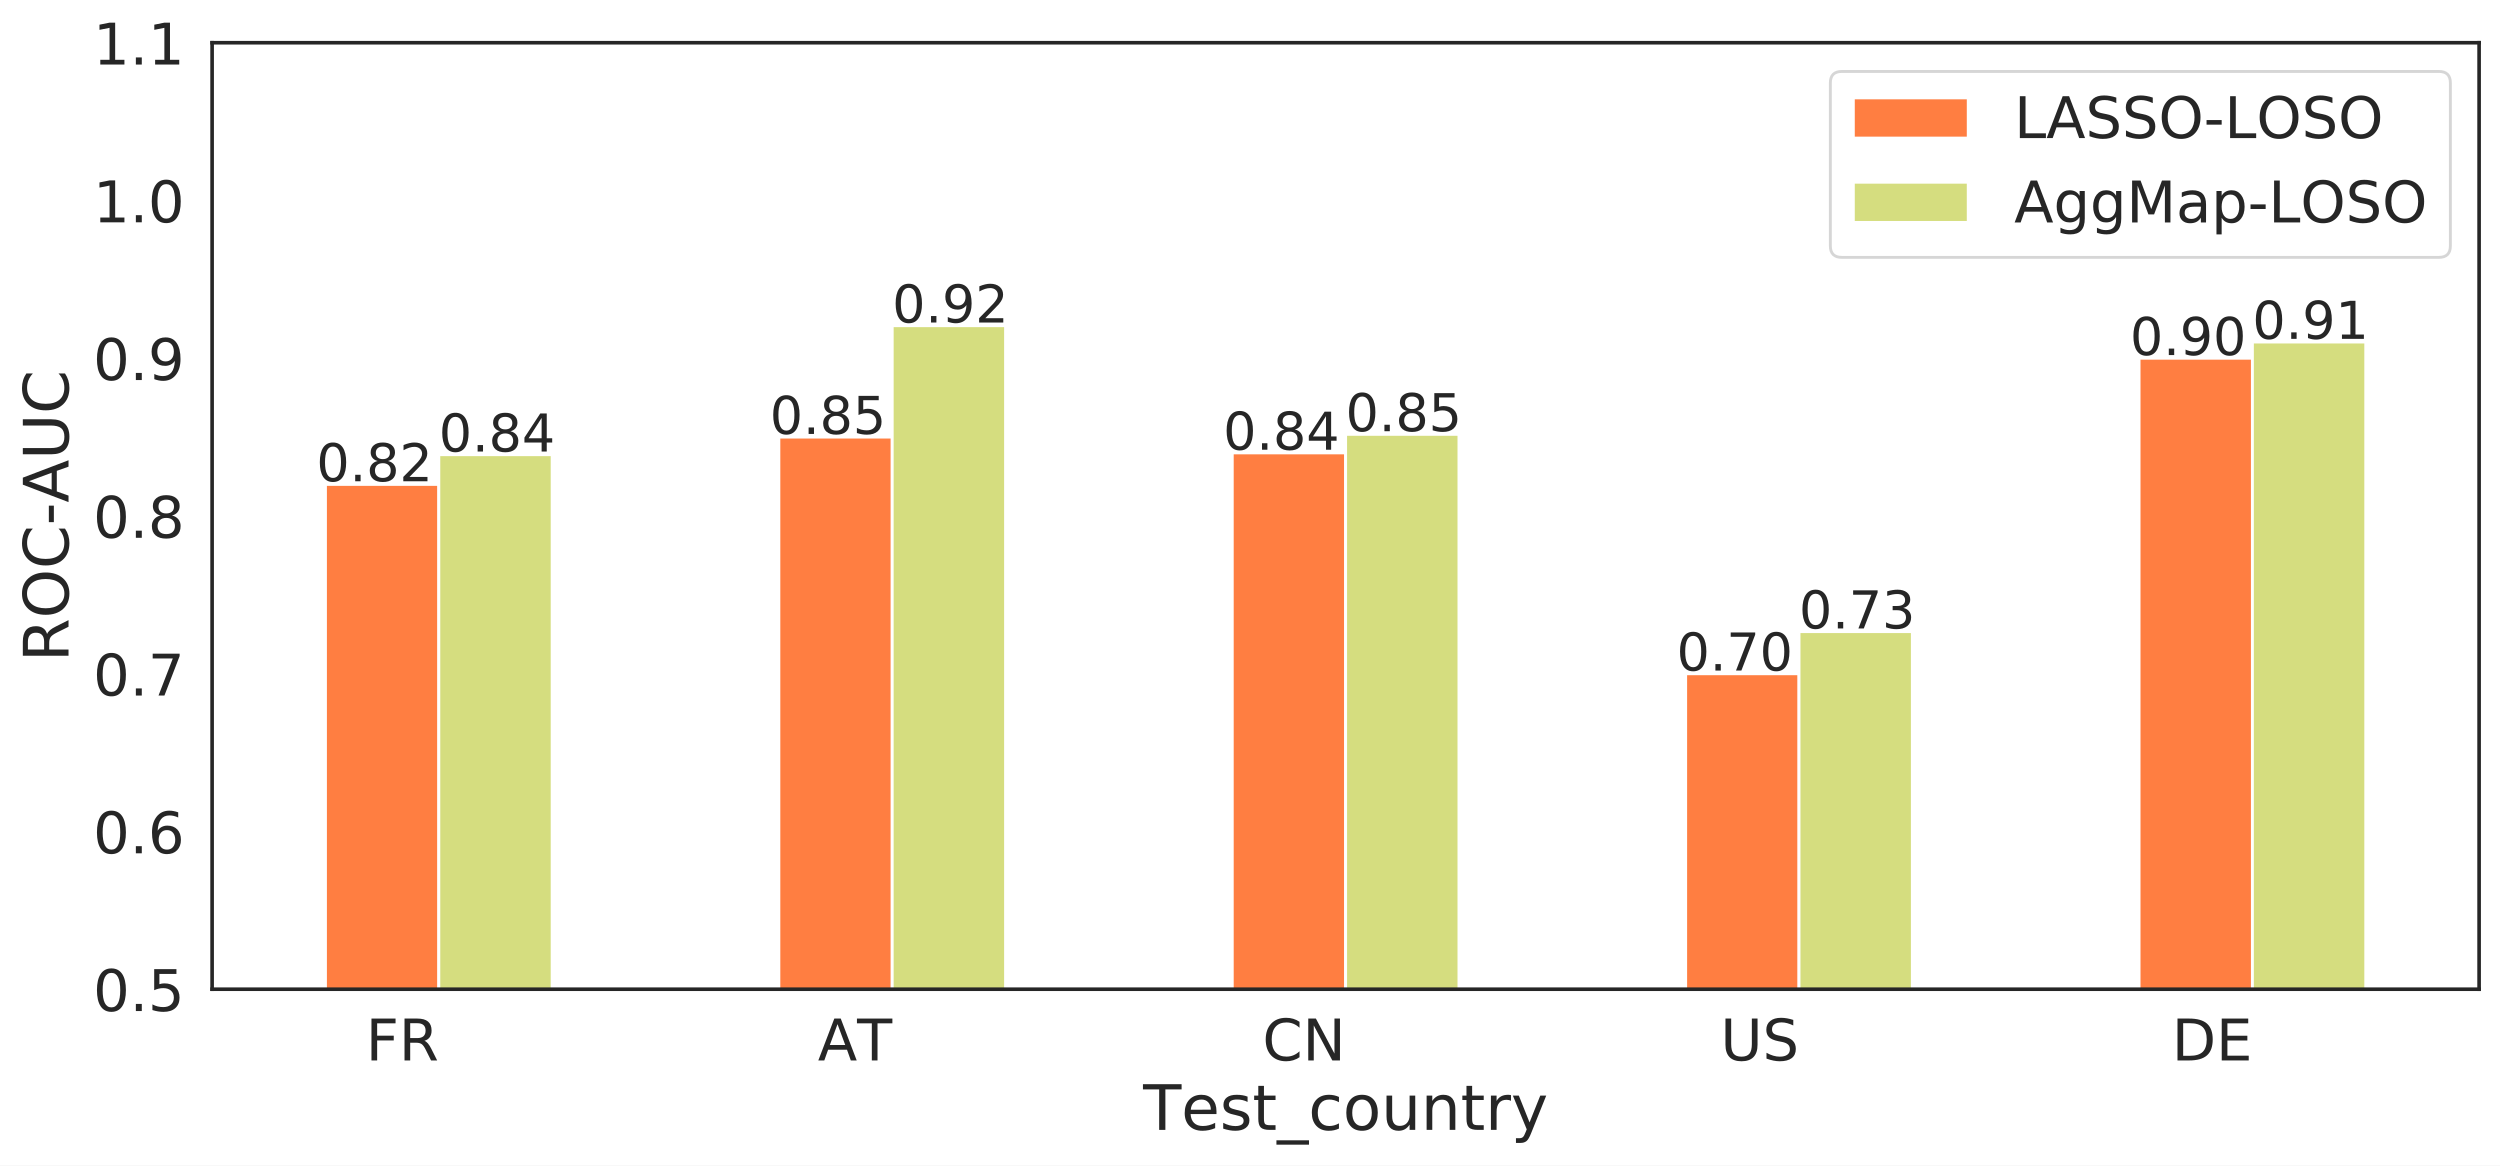
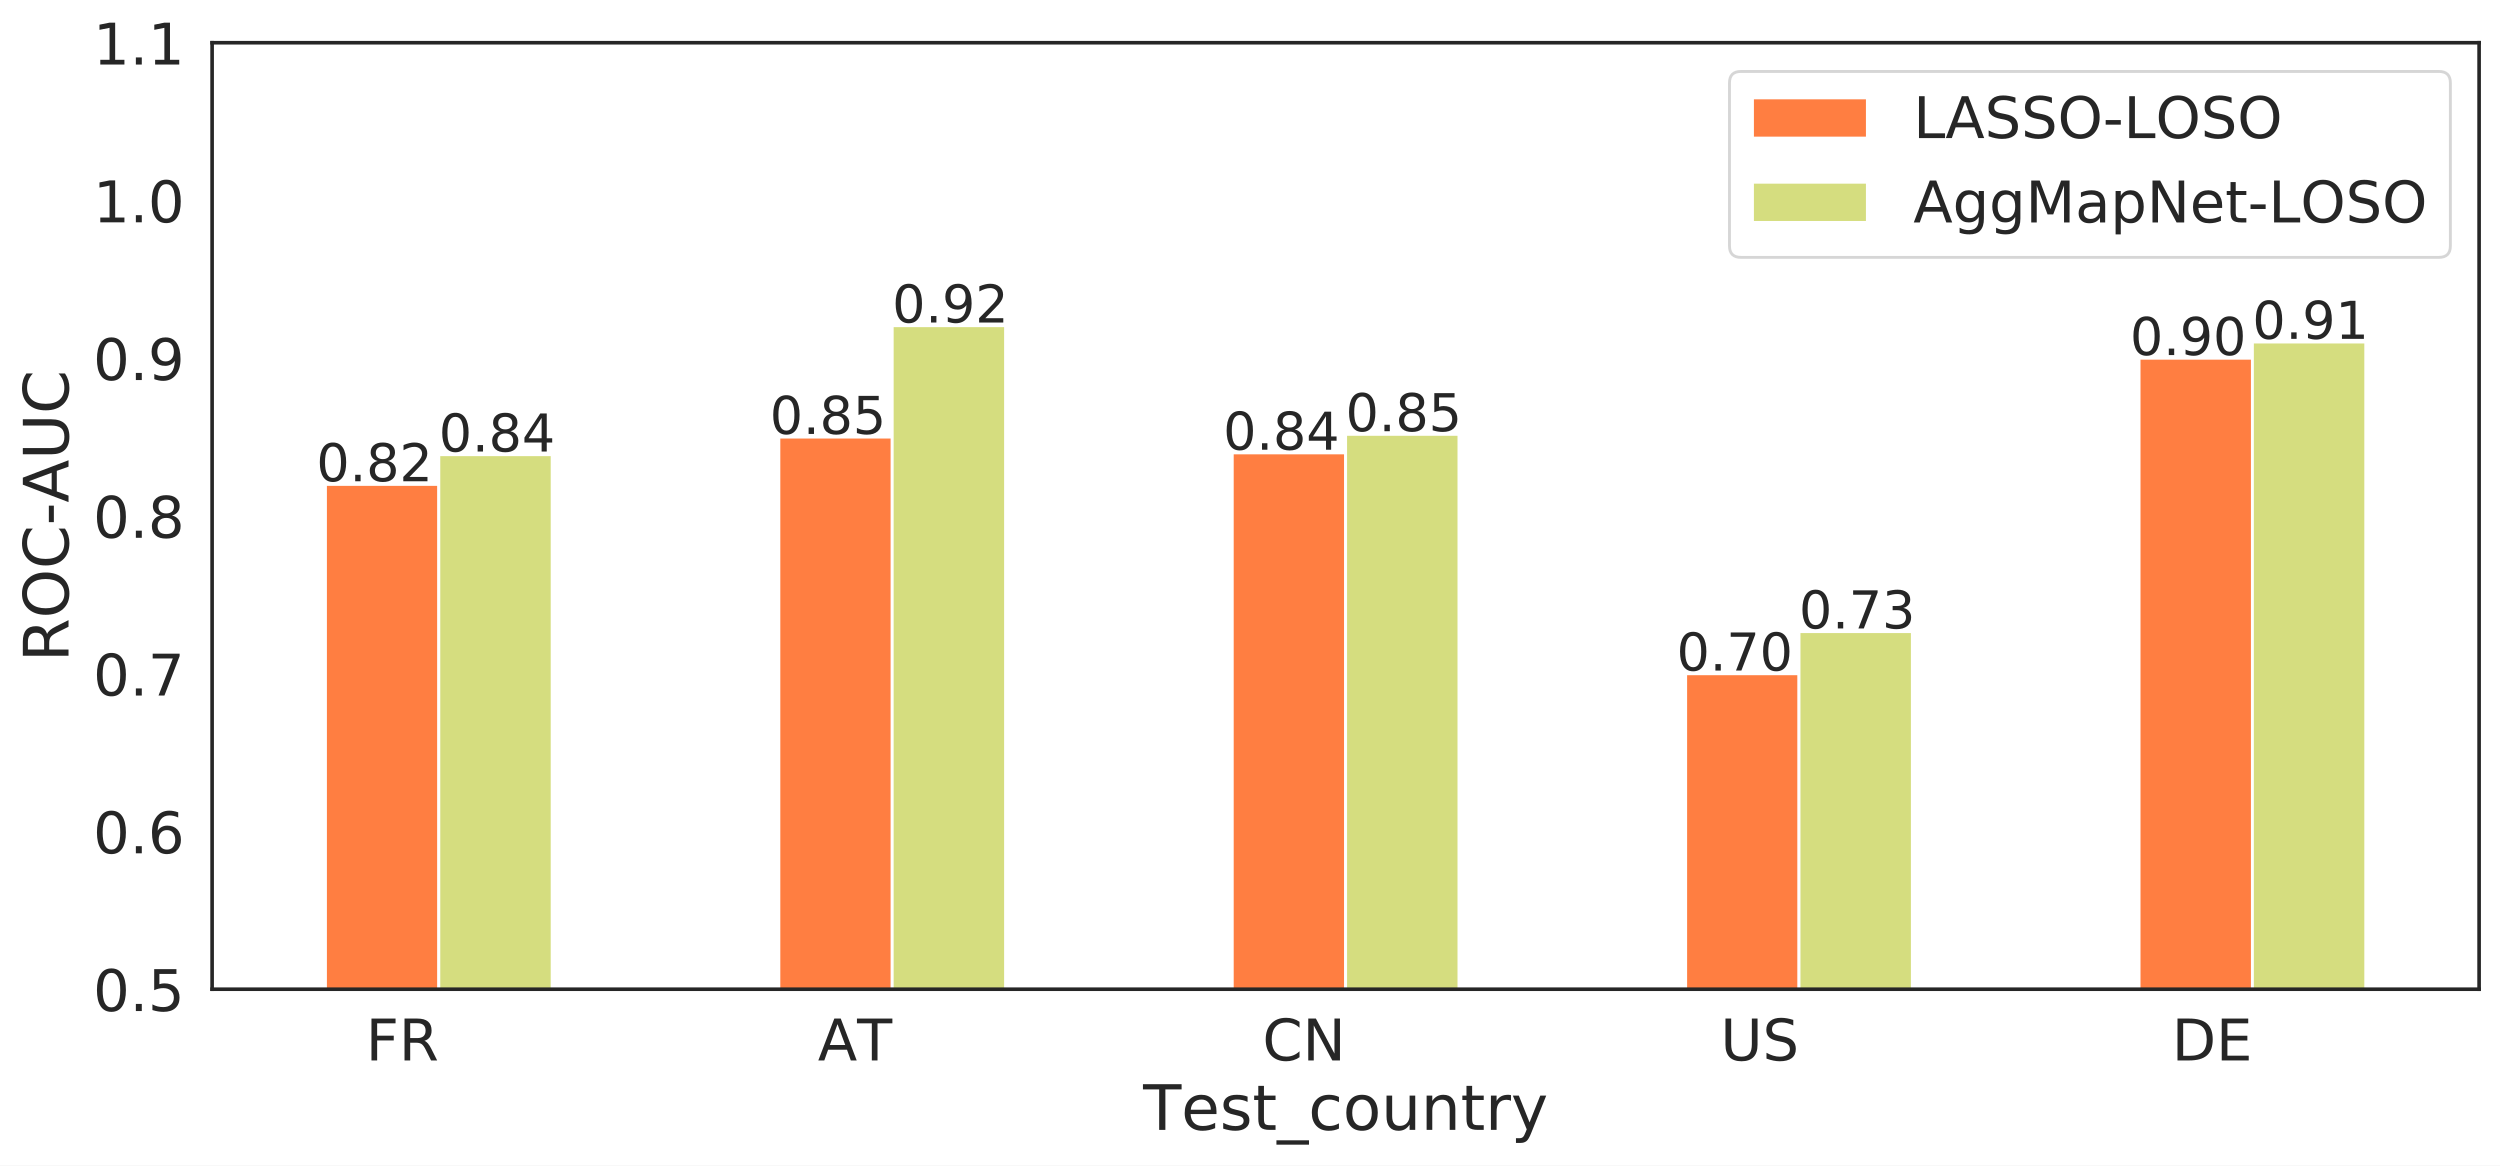
<svg xmlns="http://www.w3.org/2000/svg" xmlns:xlink="http://www.w3.org/1999/xlink" height="401.65pt" version="1.1" viewBox="0 0 861.493 401.65" width="861.493pt">
  <defs>
    <style type="text/css">
*{stroke-linecap:butt;stroke-linejoin:round;}
  </style>
  </defs>
  <g id="figure_1">
    <g id="patch_1">
      <path d="M 0 401.65  L 861.493 401.65  L 861.493 0  L 0 0  z " style="fill:#ffffff;" />
    </g>
    <g id="axes_1">
      <g id="patch_2">
        <path d="M 73.093 340.882  L 854.293 340.882  L 854.293 14.722  L 73.093 14.722  z " style="fill:#ffffff;" />
      </g>
      <g id="matplotlib.axis_1">
        <g id="xtick_1">
          <g id="text_1">
            <defs>
              <path d="M 9.812 72.906  L 51.703 72.906  L 51.703 64.594  L 19.672 64.594  L 19.672 43.109  L 48.578 43.109  L 48.578 34.812  L 19.672 34.812  L 19.672 0  L 9.812 0  z " id="DejaVuSans-70" />
              <path d="M 44.391 34.188  Q 47.562 33.109 50.562 29.594  Q 53.562 26.078 56.594 19.922  L 66.609 0  L 56 0  L 46.688 18.703  Q 43.062 26.031 39.672 28.422  Q 36.281 30.812 30.422 30.812  L 19.672 30.812  L 19.672 0  L 9.812 0  L 9.812 72.906  L 32.078 72.906  Q 44.578 72.906 50.734 67.672  Q 56.891 62.453 56.891 51.906  Q 56.891 45.016 53.688 40.469  Q 50.484 35.938 44.391 34.188  z M 19.672 64.797  L 19.672 38.922  L 32.078 38.922  Q 39.203 38.922 42.844 42.219  Q 46.484 45.516 46.484 51.906  Q 46.484 58.297 42.844 61.547  Q 39.203 64.797 32.078 64.797  z " id="DejaVuSans-82" />
            </defs>
            <g style="fill:#262626;" transform="translate(126.0669 365.4274)scale(0.198 -0.198)">
              <use xlink:href="#DejaVuSans-70" />
              <use x="57.52" xlink:href="#DejaVuSans-82" />
            </g>
          </g>
        </g>
        <g id="xtick_2">
          <g id="text_2">
            <defs>
              <path d="M 34.188 63.188  L 20.797 26.906  L 47.609 26.906  z M 28.609 72.906  L 39.797 72.906  L 67.578 0  L 57.328 0  L 50.688 18.703  L 17.828 18.703  L 11.188 0  L 0.781 0  z " id="DejaVuSans-65" />
              <path d="M -0.297 72.906  L 61.375 72.906  L 61.375 64.594  L 35.5 64.594  L 35.5 0  L 25.594 0  L 25.594 64.594  L -0.297 64.594  z " id="DejaVuSans-84" />
            </defs>
            <g style="fill:#262626;" transform="translate(281.8367 365.4274)scale(0.198 -0.198)">
              <use xlink:href="#DejaVuSans-65" />
              <use x="68.299" xlink:href="#DejaVuSans-84" />
            </g>
          </g>
        </g>
        <g id="xtick_3">
          <g id="text_3">
            <defs>
              <path d="M 64.406 67.281  L 64.406 56.891  Q 59.422 61.531 53.781 63.812  Q 48.141 66.109 41.797 66.109  Q 29.297 66.109 22.656 58.469  Q 16.016 50.828 16.016 36.375  Q 16.016 21.969 22.656 14.328  Q 29.297 6.688 41.797 6.688  Q 48.141 6.688 53.781 8.984  Q 59.422 11.281 64.406 15.922  L 64.406 5.609  Q 59.234 2.094 53.438 0.328  Q 47.656 -1.422 41.219 -1.422  Q 24.656 -1.422 15.125 8.703  Q 5.609 18.844 5.609 36.375  Q 5.609 53.953 15.125 64.078  Q 24.656 74.219 41.219 74.219  Q 47.75 74.219 53.531 72.484  Q 59.328 70.75 64.406 67.281  z " id="DejaVuSans-67" />
              <path d="M 9.812 72.906  L 23.094 72.906  L 55.422 11.922  L 55.422 72.906  L 64.984 72.906  L 64.984 0  L 51.703 0  L 19.391 60.984  L 19.391 0  L 9.812 0  z " id="DejaVuSans-78" />
            </defs>
            <g style="fill:#262626;" transform="translate(435.0541 365.4274)scale(0.198 -0.198)">
              <use xlink:href="#DejaVuSans-67" />
              <use x="69.824" xlink:href="#DejaVuSans-78" />
            </g>
          </g>
        </g>
        <g id="xtick_4">
          <g id="text_4">
            <defs>
              <path d="M 8.688 72.906  L 18.609 72.906  L 18.609 28.609  Q 18.609 16.891 22.844 11.734  Q 27.094 6.594 36.625 6.594  Q 46.094 6.594 50.344 11.734  Q 54.594 16.891 54.594 28.609  L 54.594 72.906  L 64.5 72.906  L 64.5 27.391  Q 64.5 13.141 57.438 5.859  Q 50.391 -1.422 36.625 -1.422  Q 22.797 -1.422 15.734 5.859  Q 8.688 13.141 8.688 27.391  z " id="DejaVuSans-85" />
              <path d="M 53.516 70.516  L 53.516 60.891  Q 47.906 63.578 42.922 64.891  Q 37.938 66.219 33.297 66.219  Q 25.25 66.219 20.875 63.094  Q 16.5 59.969 16.5 54.203  Q 16.5 49.359 19.406 46.891  Q 22.312 44.438 30.422 42.922  L 36.375 41.703  Q 47.406 39.594 52.656 34.297  Q 57.906 29 57.906 20.125  Q 57.906 9.516 50.797 4.047  Q 43.703 -1.422 29.984 -1.422  Q 24.812 -1.422 18.969 -0.25  Q 13.141 0.922 6.891 3.219  L 6.891 13.375  Q 12.891 10.016 18.656 8.297  Q 24.422 6.594 29.984 6.594  Q 38.422 6.594 43.016 9.906  Q 47.609 13.234 47.609 19.391  Q 47.609 24.75 44.312 27.781  Q 41.016 30.812 33.5 32.328  L 27.484 33.5  Q 16.453 35.688 11.516 40.375  Q 6.594 45.062 6.594 53.422  Q 6.594 63.094 13.406 68.656  Q 20.219 74.219 32.172 74.219  Q 37.312 74.219 42.625 73.281  Q 47.953 72.359 53.516 70.516  z " id="DejaVuSans-83" />
            </defs>
            <g style="fill:#262626;" transform="translate(592.8719 365.4274)scale(0.198 -0.198)">
              <use xlink:href="#DejaVuSans-85" />
              <use x="73.193" xlink:href="#DejaVuSans-83" />
            </g>
          </g>
        </g>
        <g id="xtick_5">
          <g id="text_5">
            <defs>
              <path d="M 19.672 64.797  L 19.672 8.109  L 31.594 8.109  Q 46.688 8.109 53.688 14.938  Q 60.688 21.781 60.688 36.531  Q 60.688 51.172 53.688 57.984  Q 46.688 64.797 31.594 64.797  z M 9.812 72.906  L 30.078 72.906  Q 51.266 72.906 61.172 64.094  Q 71.094 55.281 71.094 36.531  Q 71.094 17.672 61.125 8.828  Q 51.172 0 30.078 0  L 9.812 0  z " id="DejaVuSans-68" />
              <path d="M 9.812 72.906  L 55.906 72.906  L 55.906 64.594  L 19.672 64.594  L 19.672 43.016  L 54.391 43.016  L 54.391 34.719  L 19.672 34.719  L 19.672 8.297  L 56.781 8.297  L 56.781 0  L 9.812 0  z " id="DejaVuSans-69" />
            </defs>
            <g style="fill:#262626;" transform="translate(748.4158 365.4274)scale(0.198 -0.198)">
              <use xlink:href="#DejaVuSans-68" />
              <use x="77.002" xlink:href="#DejaVuSans-69" />
            </g>
          </g>
        </g>
        <g id="text_6">
          <defs>
            <path d="M 56.203 29.594  L 56.203 25.203  L 14.891 25.203  Q 15.484 15.922 20.484 11.062  Q 25.484 6.203 34.422 6.203  Q 39.594 6.203 44.453 7.469  Q 49.312 8.734 54.109 11.281  L 54.109 2.781  Q 49.266 0.734 44.188 -0.344  Q 39.109 -1.422 33.891 -1.422  Q 20.797 -1.422 13.156 6.188  Q 5.516 13.812 5.516 26.812  Q 5.516 40.234 12.766 48.109  Q 20.016 56 32.328 56  Q 43.359 56 49.781 48.891  Q 56.203 41.797 56.203 29.594  z M 47.219 32.234  Q 47.125 39.594 43.094 43.984  Q 39.062 48.391 32.422 48.391  Q 24.906 48.391 20.391 44.141  Q 15.875 39.891 15.188 32.172  z " id="DejaVuSans-101" />
            <path d="M 44.281 53.078  L 44.281 44.578  Q 40.484 46.531 36.375 47.5  Q 32.281 48.484 27.875 48.484  Q 21.188 48.484 17.844 46.438  Q 14.5 44.391 14.5 40.281  Q 14.5 37.156 16.891 35.375  Q 19.281 33.594 26.516 31.984  L 29.594 31.297  Q 39.156 29.25 43.188 25.516  Q 47.219 21.781 47.219 15.094  Q 47.219 7.469 41.188 3.016  Q 35.156 -1.422 24.609 -1.422  Q 20.219 -1.422 15.453 -0.562  Q 10.688 0.297 5.422 2  L 5.422 11.281  Q 10.406 8.688 15.234 7.391  Q 20.062 6.109 24.812 6.109  Q 31.156 6.109 34.562 8.281  Q 37.984 10.453 37.984 14.406  Q 37.984 18.062 35.516 20.016  Q 33.062 21.969 24.703 23.781  L 21.578 24.516  Q 13.234 26.266 9.516 29.906  Q 5.812 33.547 5.812 39.891  Q 5.812 47.609 11.281 51.797  Q 16.75 56 26.812 56  Q 31.781 56 36.172 55.266  Q 40.578 54.547 44.281 53.078  z " id="DejaVuSans-115" />
            <path d="M 18.312 70.219  L 18.312 54.688  L 36.812 54.688  L 36.812 47.703  L 18.312 47.703  L 18.312 18.016  Q 18.312 11.328 20.141 9.422  Q 21.969 7.516 27.594 7.516  L 36.812 7.516  L 36.812 0  L 27.594 0  Q 17.188 0 13.234 3.875  Q 9.281 7.766 9.281 18.016  L 9.281 47.703  L 2.688 47.703  L 2.688 54.688  L 9.281 54.688  L 9.281 70.219  z " id="DejaVuSans-116" />
            <path d="M 50.984 -16.609  L 50.984 -23.578  L -0.984 -23.578  L -0.984 -16.609  z " id="DejaVuSans-95" />
            <path d="M 48.781 52.594  L 48.781 44.188  Q 44.969 46.297 41.141 47.344  Q 37.312 48.391 33.406 48.391  Q 24.656 48.391 19.812 42.844  Q 14.984 37.312 14.984 27.297  Q 14.984 17.281 19.812 11.734  Q 24.656 6.203 33.406 6.203  Q 37.312 6.203 41.141 7.25  Q 44.969 8.297 48.781 10.406  L 48.781 2.094  Q 45.016 0.344 40.984 -0.531  Q 36.969 -1.422 32.422 -1.422  Q 20.062 -1.422 12.781 6.344  Q 5.516 14.109 5.516 27.297  Q 5.516 40.672 12.859 48.328  Q 20.219 56 33.016 56  Q 37.156 56 41.109 55.141  Q 45.062 54.297 48.781 52.594  z " id="DejaVuSans-99" />
            <path d="M 30.609 48.391  Q 23.391 48.391 19.188 42.75  Q 14.984 37.109 14.984 27.297  Q 14.984 17.484 19.156 11.844  Q 23.344 6.203 30.609 6.203  Q 37.797 6.203 41.984 11.859  Q 46.188 17.531 46.188 27.297  Q 46.188 37.016 41.984 42.703  Q 37.797 48.391 30.609 48.391  z M 30.609 56  Q 42.328 56 49.016 48.375  Q 55.719 40.766 55.719 27.297  Q 55.719 13.875 49.016 6.219  Q 42.328 -1.422 30.609 -1.422  Q 18.844 -1.422 12.172 6.219  Q 5.516 13.875 5.516 27.297  Q 5.516 40.766 12.172 48.375  Q 18.844 56 30.609 56  z " id="DejaVuSans-111" />
            <path d="M 8.5 21.578  L 8.5 54.688  L 17.484 54.688  L 17.484 21.922  Q 17.484 14.156 20.5 10.266  Q 23.531 6.391 29.594 6.391  Q 36.859 6.391 41.078 11.031  Q 45.312 15.672 45.312 23.688  L 45.312 54.688  L 54.297 54.688  L 54.297 0  L 45.312 0  L 45.312 8.406  Q 42.047 3.422 37.719 1  Q 33.406 -1.422 27.688 -1.422  Q 18.266 -1.422 13.375 4.438  Q 8.5 10.297 8.5 21.578  z M 31.109 56  z " id="DejaVuSans-117" />
            <path d="M 54.891 33.016  L 54.891 0  L 45.906 0  L 45.906 32.719  Q 45.906 40.484 42.875 44.328  Q 39.844 48.188 33.797 48.188  Q 26.516 48.188 22.312 43.547  Q 18.109 38.922 18.109 30.906  L 18.109 0  L 9.078 0  L 9.078 54.688  L 18.109 54.688  L 18.109 46.188  Q 21.344 51.125 25.703 53.562  Q 30.078 56 35.797 56  Q 45.219 56 50.047 50.172  Q 54.891 44.344 54.891 33.016  z " id="DejaVuSans-110" />
            <path d="M 41.109 46.297  Q 39.594 47.172 37.812 47.578  Q 36.031 48 33.891 48  Q 26.266 48 22.188 43.047  Q 18.109 38.094 18.109 28.812  L 18.109 0  L 9.078 0  L 9.078 54.688  L 18.109 54.688  L 18.109 46.188  Q 20.953 51.172 25.484 53.578  Q 30.031 56 36.531 56  Q 37.453 56 38.578 55.875  Q 39.703 55.766 41.062 55.516  z " id="DejaVuSans-114" />
            <path d="M 32.172 -5.078  Q 28.375 -14.844 24.75 -17.812  Q 21.141 -20.797 15.094 -20.797  L 7.906 -20.797  L 7.906 -13.281  L 13.188 -13.281  Q 16.891 -13.281 18.938 -11.516  Q 21 -9.766 23.484 -3.219  L 25.094 0.875  L 2.984 54.688  L 12.5 54.688  L 29.594 11.922  L 46.688 54.688  L 56.203 54.688  z " id="DejaVuSans-121" />
          </defs>
          <g style="fill:#262626;" transform="translate(393.9182 389.357)scale(0.216 -0.216)">
            <use xlink:href="#DejaVuSans-84" />
            <use x="60.818" xlink:href="#DejaVuSans-101" />
            <use x="122.342" xlink:href="#DejaVuSans-115" />
            <use x="174.441" xlink:href="#DejaVuSans-116" />
            <use x="213.65" xlink:href="#DejaVuSans-95" />
            <use x="263.65" xlink:href="#DejaVuSans-99" />
            <use x="318.631" xlink:href="#DejaVuSans-111" />
            <use x="379.812" xlink:href="#DejaVuSans-117" />
            <use x="443.191" xlink:href="#DejaVuSans-110" />
            <use x="506.57" xlink:href="#DejaVuSans-116" />
            <use x="545.779" xlink:href="#DejaVuSans-114" />
            <use x="586.893" xlink:href="#DejaVuSans-121" />
          </g>
        </g>
      </g>
      <g id="matplotlib.axis_2">
        <g id="ytick_1">
          <g id="text_7">
            <defs>
              <path d="M 31.781 66.406  Q 24.172 66.406 20.328 58.906  Q 16.5 51.422 16.5 36.375  Q 16.5 21.391 20.328 13.891  Q 24.172 6.391 31.781 6.391  Q 39.453 6.391 43.281 13.891  Q 47.125 21.391 47.125 36.375  Q 47.125 51.422 43.281 58.906  Q 39.453 66.406 31.781 66.406  z M 31.781 74.219  Q 44.047 74.219 50.516 64.516  Q 56.984 54.828 56.984 36.375  Q 56.984 17.969 50.516 8.266  Q 44.047 -1.422 31.781 -1.422  Q 19.531 -1.422 13.062 8.266  Q 6.594 17.969 6.594 36.375  Q 6.594 54.828 13.062 64.516  Q 19.531 74.219 31.781 74.219  z " id="DejaVuSans-48" />
              <path d="M 10.688 12.406  L 21 12.406  L 21 0  L 10.688 0  z " id="DejaVuSans-46" />
              <path d="M 10.797 72.906  L 49.516 72.906  L 49.516 64.594  L 19.828 64.594  L 19.828 46.734  Q 21.969 47.469 24.109 47.828  Q 26.266 48.188 28.422 48.188  Q 40.625 48.188 47.75 41.5  Q 54.891 34.812 54.891 23.391  Q 54.891 11.625 47.562 5.094  Q 40.234 -1.422 26.906 -1.422  Q 22.312 -1.422 17.547 -0.641  Q 12.797 0.141 7.719 1.703  L 7.719 11.625  Q 12.109 9.234 16.797 8.062  Q 21.484 6.891 26.703 6.891  Q 35.156 6.891 40.078 11.328  Q 45.016 15.766 45.016 23.391  Q 45.016 31 40.078 35.438  Q 35.156 39.891 26.703 39.891  Q 22.75 39.891 18.812 39.016  Q 14.891 38.141 10.797 36.281  z " id="DejaVuSans-53" />
            </defs>
            <g style="fill:#262626;" transform="translate(32.10475 348.4049)scale(0.198 -0.198)">
              <use xlink:href="#DejaVuSans-48" />
              <use x="63.623" xlink:href="#DejaVuSans-46" />
              <use x="95.41" xlink:href="#DejaVuSans-53" />
            </g>
          </g>
        </g>
        <g id="ytick_2">
          <g id="text_8">
            <defs>
              <path d="M 33.016 40.375  Q 26.375 40.375 22.484 35.828  Q 18.609 31.297 18.609 23.391  Q 18.609 15.531 22.484 10.953  Q 26.375 6.391 33.016 6.391  Q 39.656 6.391 43.531 10.953  Q 47.406 15.531 47.406 23.391  Q 47.406 31.297 43.531 35.828  Q 39.656 40.375 33.016 40.375  z M 52.594 71.297  L 52.594 62.312  Q 48.875 64.062 45.094 64.984  Q 41.312 65.922 37.594 65.922  Q 27.828 65.922 22.672 59.328  Q 17.531 52.734 16.797 39.406  Q 19.672 43.656 24.016 45.922  Q 28.375 48.188 33.594 48.188  Q 44.578 48.188 50.953 41.516  Q 57.328 34.859 57.328 23.391  Q 57.328 12.156 50.688 5.359  Q 44.047 -1.422 33.016 -1.422  Q 20.359 -1.422 13.672 8.266  Q 6.984 17.969 6.984 36.375  Q 6.984 53.656 15.188 63.938  Q 23.391 74.219 37.203 74.219  Q 40.922 74.219 44.703 73.484  Q 48.484 72.75 52.594 71.297  z " id="DejaVuSans-54" />
            </defs>
            <g style="fill:#262626;" transform="translate(32.10475 294.0449)scale(0.198 -0.198)">
              <use xlink:href="#DejaVuSans-48" />
              <use x="63.623" xlink:href="#DejaVuSans-46" />
              <use x="95.41" xlink:href="#DejaVuSans-54" />
            </g>
          </g>
        </g>
        <g id="ytick_3">
          <g id="text_9">
            <defs>
              <path d="M 8.203 72.906  L 55.078 72.906  L 55.078 68.703  L 28.609 0  L 18.312 0  L 43.219 64.594  L 8.203 64.594  z " id="DejaVuSans-55" />
            </defs>
            <g style="fill:#262626;" transform="translate(32.10475 239.6849)scale(0.198 -0.198)">
              <use xlink:href="#DejaVuSans-48" />
              <use x="63.623" xlink:href="#DejaVuSans-46" />
              <use x="95.41" xlink:href="#DejaVuSans-55" />
            </g>
          </g>
        </g>
        <g id="ytick_4">
          <g id="text_10">
            <defs>
              <path d="M 31.781 34.625  Q 24.75 34.625 20.719 30.859  Q 16.703 27.094 16.703 20.516  Q 16.703 13.922 20.719 10.156  Q 24.75 6.391 31.781 6.391  Q 38.812 6.391 42.859 10.172  Q 46.922 13.969 46.922 20.516  Q 46.922 27.094 42.891 30.859  Q 38.875 34.625 31.781 34.625  z M 21.922 38.812  Q 15.578 40.375 12.031 44.719  Q 8.5 49.078 8.5 55.328  Q 8.5 64.062 14.719 69.141  Q 20.953 74.219 31.781 74.219  Q 42.672 74.219 48.875 69.141  Q 55.078 64.062 55.078 55.328  Q 55.078 49.078 51.531 44.719  Q 48 40.375 41.703 38.812  Q 48.828 37.156 52.797 32.312  Q 56.781 27.484 56.781 20.516  Q 56.781 9.906 50.312 4.234  Q 43.844 -1.422 31.781 -1.422  Q 19.734 -1.422 13.25 4.234  Q 6.781 9.906 6.781 20.516  Q 6.781 27.484 10.781 32.312  Q 14.797 37.156 21.922 38.812  z M 18.312 54.391  Q 18.312 48.734 21.844 45.562  Q 25.391 42.391 31.781 42.391  Q 38.141 42.391 41.719 45.562  Q 45.312 48.734 45.312 54.391  Q 45.312 60.062 41.719 63.234  Q 38.141 66.406 31.781 66.406  Q 25.391 66.406 21.844 63.234  Q 18.312 60.062 18.312 54.391  z " id="DejaVuSans-56" />
            </defs>
            <g style="fill:#262626;" transform="translate(32.10475 185.3249)scale(0.198 -0.198)">
              <use xlink:href="#DejaVuSans-48" />
              <use x="63.623" xlink:href="#DejaVuSans-46" />
              <use x="95.41" xlink:href="#DejaVuSans-56" />
            </g>
          </g>
        </g>
        <g id="ytick_5">
          <g id="text_11">
            <defs>
              <path d="M 10.984 1.516  L 10.984 10.5  Q 14.703 8.734 18.5 7.812  Q 22.312 6.891 25.984 6.891  Q 35.75 6.891 40.891 13.453  Q 46.047 20.016 46.781 33.406  Q 43.953 29.203 39.594 26.953  Q 35.25 24.703 29.984 24.703  Q 19.047 24.703 12.672 31.312  Q 6.297 37.938 6.297 49.422  Q 6.297 60.641 12.938 67.422  Q 19.578 74.219 30.609 74.219  Q 43.266 74.219 49.922 64.516  Q 56.594 54.828 56.594 36.375  Q 56.594 19.141 48.406 8.859  Q 40.234 -1.422 26.422 -1.422  Q 22.703 -1.422 18.891 -0.688  Q 15.094 0.047 10.984 1.516  z M 30.609 32.422  Q 37.25 32.422 41.125 36.953  Q 45.016 41.5 45.016 49.422  Q 45.016 57.281 41.125 61.844  Q 37.25 66.406 30.609 66.406  Q 23.969 66.406 20.094 61.844  Q 16.219 57.281 16.219 49.422  Q 16.219 41.5 20.094 36.953  Q 23.969 32.422 30.609 32.422  z " id="DejaVuSans-57" />
            </defs>
            <g style="fill:#262626;" transform="translate(32.10475 130.9649)scale(0.198 -0.198)">
              <use xlink:href="#DejaVuSans-48" />
              <use x="63.623" xlink:href="#DejaVuSans-46" />
              <use x="95.41" xlink:href="#DejaVuSans-57" />
            </g>
          </g>
        </g>
        <g id="ytick_6">
          <g id="text_12">
            <defs>
              <path d="M 12.406 8.297  L 28.516 8.297  L 28.516 63.922  L 10.984 60.406  L 10.984 69.391  L 28.422 72.906  L 38.281 72.906  L 38.281 8.297  L 54.391 8.297  L 54.391 0  L 12.406 0  z " id="DejaVuSans-49" />
            </defs>
            <g style="fill:#262626;" transform="translate(32.10475 76.60491)scale(0.198 -0.198)">
              <use xlink:href="#DejaVuSans-49" />
              <use x="63.623" xlink:href="#DejaVuSans-46" />
              <use x="95.41" xlink:href="#DejaVuSans-48" />
            </g>
          </g>
        </g>
        <g id="ytick_7">
          <g id="text_13">
            <g style="fill:#262626;" transform="translate(32.10475 22.24491)scale(0.198 -0.198)">
              <use xlink:href="#DejaVuSans-49" />
              <use x="63.623" xlink:href="#DejaVuSans-46" />
              <use x="95.41" xlink:href="#DejaVuSans-49" />
            </g>
          </g>
        </g>
        <g id="text_14">
          <defs>
            <path d="M 39.406 66.219  Q 28.656 66.219 22.328 58.203  Q 16.016 50.203 16.016 36.375  Q 16.016 22.609 22.328 14.594  Q 28.656 6.594 39.406 6.594  Q 50.141 6.594 56.422 14.594  Q 62.703 22.609 62.703 36.375  Q 62.703 50.203 56.422 58.203  Q 50.141 66.219 39.406 66.219  z M 39.406 74.219  Q 54.734 74.219 63.906 63.938  Q 73.094 53.656 73.094 36.375  Q 73.094 19.141 63.906 8.859  Q 54.734 -1.422 39.406 -1.422  Q 24.031 -1.422 14.812 8.828  Q 5.609 19.094 5.609 36.375  Q 5.609 53.656 14.812 63.938  Q 24.031 74.219 39.406 74.219  z " id="DejaVuSans-79" />
            <path d="M 4.891 31.391  L 31.203 31.391  L 31.203 23.391  L 4.891 23.391  z " id="DejaVuSans-45" />
          </defs>
          <g style="fill:#262626;" transform="translate(23.61263 228.0765)rotate(-90)scale(0.216 -0.216)">
            <use xlink:href="#DejaVuSans-82" />
            <use x="69.482" xlink:href="#DejaVuSans-79" />
            <use x="148.193" xlink:href="#DejaVuSans-67" />
            <use x="218.018" xlink:href="#DejaVuSans-45" />
            <use x="254.07" xlink:href="#DejaVuSans-65" />
            <use x="322.479" xlink:href="#DejaVuSans-85" />
            <use x="395.672" xlink:href="#DejaVuSans-67" />
          </g>
        </g>
      </g>
      <g id="patch_3">
-         <path clip-path="url(#pa31cf7dffb)" d="M 112.153 612.682  L 151.213 612.682  L 151.213 166.93  L 112.153 166.93  z " style="fill:#ff7e41;stroke:#ffffff;stroke-linejoin:miter;" />
+         <path clip-path="url(#p5a0fe50b07)" d="M 112.153 612.682  L 151.213 612.682  L 151.213 166.93  L 112.153 166.93  z " style="fill:#ff7e41;stroke:#ffffff;stroke-linejoin:miter;" />
      </g>
      <g id="patch_4">
-         <path clip-path="url(#pa31cf7dffb)" d="M 268.393 612.682  L 307.453 612.682  L 307.453 150.622  L 268.393 150.622  z " style="fill:#ff7e41;stroke:#ffffff;stroke-linejoin:miter;" />
+         <path clip-path="url(#p5a0fe50b07)" d="M 268.393 612.682  L 307.453 612.682  L 307.453 150.622  L 268.393 150.622  z " style="fill:#ff7e41;stroke:#ffffff;stroke-linejoin:miter;" />
      </g>
      <g id="patch_5">
-         <path clip-path="url(#pa31cf7dffb)" d="M 424.633 612.682  L 463.693 612.682  L 463.693 156.058  L 424.633 156.058  z " style="fill:#ff7e41;stroke:#ffffff;stroke-linejoin:miter;" />
+         <path clip-path="url(#p5a0fe50b07)" d="M 424.633 612.682  L 463.693 612.682  L 463.693 156.058  L 424.633 156.058  z " style="fill:#ff7e41;stroke:#ffffff;stroke-linejoin:miter;" />
      </g>
      <g id="patch_6">
-         <path clip-path="url(#pa31cf7dffb)" d="M 580.873 612.682  L 619.933 612.682  L 619.933 232.162  L 580.873 232.162  z " style="fill:#ff7e41;stroke:#ffffff;stroke-linejoin:miter;" />
+         <path clip-path="url(#p5a0fe50b07)" d="M 580.873 612.682  L 619.933 612.682  L 619.933 232.162  L 580.873 232.162  z " style="fill:#ff7e41;stroke:#ffffff;stroke-linejoin:miter;" />
      </g>
      <g id="patch_7">
-         <path clip-path="url(#pa31cf7dffb)" d="M 737.113 612.682  L 776.173 612.682  L 776.173 123.442  L 737.113 123.442  z " style="fill:#ff7e41;stroke:#ffffff;stroke-linejoin:miter;" />
+         <path clip-path="url(#p5a0fe50b07)" d="M 737.113 612.682  L 776.173 612.682  L 776.173 123.442  L 737.113 123.442  z " style="fill:#ff7e41;stroke:#ffffff;stroke-linejoin:miter;" />
      </g>
      <g id="patch_8">
-         <path clip-path="url(#pa31cf7dffb)" d="M 151.213 612.682  L 190.273 612.682  L 190.273 156.684  L 151.213 156.684  z " style="fill:#d5dd7f;stroke:#ffffff;stroke-linejoin:miter;" />
+         <path clip-path="url(#p5a0fe50b07)" d="M 151.213 612.682  L 190.273 612.682  L 190.273 156.684  L 151.213 156.684  z " style="fill:#d5dd7f;stroke:#ffffff;stroke-linejoin:miter;" />
      </g>
      <g id="patch_9">
-         <path clip-path="url(#pa31cf7dffb)" d="M 307.453 612.682  L 346.513 612.682  L 346.513 112.225  L 307.453 112.225  z " style="fill:#d5dd7f;stroke:#ffffff;stroke-linejoin:miter;" />
+         <path clip-path="url(#p5a0fe50b07)" d="M 307.453 612.682  L 346.513 612.682  L 346.513 112.225  L 307.453 112.225  z " style="fill:#d5dd7f;stroke:#ffffff;stroke-linejoin:miter;" />
      </g>
      <g id="patch_10">
-         <path clip-path="url(#pa31cf7dffb)" d="M 463.693 612.682  L 502.753 612.682  L 502.753 149.684  L 463.693 149.684  z " style="fill:#d5dd7f;stroke:#ffffff;stroke-linejoin:miter;" />
+         <path clip-path="url(#p5a0fe50b07)" d="M 463.693 612.682  L 502.753 612.682  L 502.753 149.684  L 463.693 149.684  z " style="fill:#d5dd7f;stroke:#ffffff;stroke-linejoin:miter;" />
      </g>
      <g id="patch_11">
-         <path clip-path="url(#pa31cf7dffb)" d="M 619.933 612.682  L 658.993 612.682  L 658.993 217.648  L 619.933 217.648  z " style="fill:#d5dd7f;stroke:#ffffff;stroke-linejoin:miter;" />
+         <path clip-path="url(#p5a0fe50b07)" d="M 619.933 612.682  L 658.993 612.682  L 658.993 217.648  L 619.933 217.648  z " style="fill:#d5dd7f;stroke:#ffffff;stroke-linejoin:miter;" />
      </g>
      <g id="patch_12">
-         <path clip-path="url(#pa31cf7dffb)" d="M 776.173 612.682  L 815.233 612.682  L 815.233 117.855  L 776.173 117.855  z " style="fill:#d5dd7f;stroke:#ffffff;stroke-linejoin:miter;" />
+         <path clip-path="url(#p5a0fe50b07)" d="M 776.173 612.682  L 815.233 612.682  L 815.233 117.855  L 776.173 117.855  z " style="fill:#d5dd7f;stroke:#ffffff;stroke-linejoin:miter;" />
      </g>
      <g id="patch_13">
        <path d="M 73.093 340.882  L 73.093 14.722  " style="fill:none;stroke:#262626;stroke-linecap:square;stroke-linejoin:miter;stroke-width:1.25;" />
      </g>
      <g id="patch_14">
        <path d="M 854.293 340.882  L 854.293 14.722  " style="fill:none;stroke:#262626;stroke-linecap:square;stroke-linejoin:miter;stroke-width:1.25;" />
      </g>
      <g id="patch_15">
        <path d="M 73.093 340.882  L 854.293 340.882  " style="fill:none;stroke:#262626;stroke-linecap:square;stroke-linejoin:miter;stroke-width:1.25;" />
      </g>
      <g id="patch_16">
        <path d="M 73.093 14.722  L 854.293 14.722  " style="fill:none;stroke:#262626;stroke-linecap:square;stroke-linejoin:miter;stroke-width:1.25;" />
      </g>
      <g id="text_15">
        <defs>
          <path d="M 19.188 8.297  L 53.609 8.297  L 53.609 0  L 7.328 0  L 7.328 8.297  Q 12.938 14.109 22.625 23.891  Q 32.328 33.688 34.812 36.531  Q 39.547 41.844 41.422 45.531  Q 43.312 49.219 43.312 52.781  Q 43.312 58.594 39.234 62.25  Q 35.156 65.922 28.609 65.922  Q 23.969 65.922 18.812 64.312  Q 13.672 62.703 7.812 59.422  L 7.812 69.391  Q 13.766 71.781 18.938 73  Q 24.125 74.219 28.422 74.219  Q 39.75 74.219 46.484 68.547  Q 53.219 62.891 53.219 53.422  Q 53.219 48.922 51.531 44.891  Q 49.859 40.875 45.406 35.406  Q 44.188 33.984 37.641 27.219  Q 31.109 20.453 19.188 8.297  z " id="DejaVuSans-50" />
        </defs>
        <g style="fill:#262626;" transform="translate(109.0281 165.8433)scale(0.18 -0.18)">
          <use xlink:href="#DejaVuSans-48" />
          <use x="63.623" xlink:href="#DejaVuSans-46" />
          <use x="95.41" xlink:href="#DejaVuSans-56" />
          <use x="159.033" xlink:href="#DejaVuSans-50" />
        </g>
      </g>
      <g id="text_16">
        <g style="fill:#262626;" transform="translate(265.2681 149.5353)scale(0.18 -0.18)">
          <use xlink:href="#DejaVuSans-48" />
          <use x="63.623" xlink:href="#DejaVuSans-46" />
          <use x="95.41" xlink:href="#DejaVuSans-56" />
          <use x="159.033" xlink:href="#DejaVuSans-53" />
        </g>
      </g>
      <g id="text_17">
        <defs>
          <path d="M 37.797 64.312  L 12.891 25.391  L 37.797 25.391  z M 35.203 72.906  L 47.609 72.906  L 47.609 25.391  L 58.016 25.391  L 58.016 17.188  L 47.609 17.188  L 47.609 0  L 37.797 0  L 37.797 17.188  L 4.891 17.188  L 4.891 26.703  z " id="DejaVuSans-52" />
        </defs>
        <g style="fill:#262626;" transform="translate(421.5081 154.9713)scale(0.18 -0.18)">
          <use xlink:href="#DejaVuSans-48" />
          <use x="63.623" xlink:href="#DejaVuSans-46" />
          <use x="95.41" xlink:href="#DejaVuSans-56" />
          <use x="159.033" xlink:href="#DejaVuSans-52" />
        </g>
      </g>
      <g id="text_18">
        <g style="fill:#262626;" transform="translate(577.7481 231.0753)scale(0.18 -0.18)">
          <use xlink:href="#DejaVuSans-48" />
          <use x="63.623" xlink:href="#DejaVuSans-46" />
          <use x="95.41" xlink:href="#DejaVuSans-55" />
          <use x="159.033" xlink:href="#DejaVuSans-48" />
        </g>
      </g>
      <g id="text_19">
        <g style="fill:#262626;" transform="translate(733.9881 122.3553)scale(0.18 -0.18)">
          <use xlink:href="#DejaVuSans-48" />
          <use x="63.623" xlink:href="#DejaVuSans-46" />
          <use x="95.41" xlink:href="#DejaVuSans-57" />
          <use x="159.033" xlink:href="#DejaVuSans-48" />
        </g>
      </g>
      <g id="text_20">
        <g style="fill:#262626;" transform="translate(151.2129 155.5967)scale(0.18 -0.18)">
          <use xlink:href="#DejaVuSans-48" />
          <use x="63.623" xlink:href="#DejaVuSans-46" />
          <use x="95.41" xlink:href="#DejaVuSans-56" />
          <use x="159.033" xlink:href="#DejaVuSans-52" />
        </g>
      </g>
      <g id="text_21">
        <g style="fill:#262626;" transform="translate(307.4529 111.1381)scale(0.18 -0.18)">
          <use xlink:href="#DejaVuSans-48" />
          <use x="63.623" xlink:href="#DejaVuSans-46" />
          <use x="95.41" xlink:href="#DejaVuSans-57" />
          <use x="159.033" xlink:href="#DejaVuSans-50" />
        </g>
      </g>
      <g id="text_22">
        <g style="fill:#262626;" transform="translate(463.6929 148.5966)scale(0.18 -0.18)">
          <use xlink:href="#DejaVuSans-48" />
          <use x="63.623" xlink:href="#DejaVuSans-46" />
          <use x="95.41" xlink:href="#DejaVuSans-56" />
          <use x="159.033" xlink:href="#DejaVuSans-53" />
        </g>
      </g>
      <g id="text_23">
        <defs>
          <path d="M 40.578 39.312  Q 47.656 37.797 51.625 33  Q 55.609 28.219 55.609 21.188  Q 55.609 10.406 48.188 4.484  Q 40.766 -1.422 27.094 -1.422  Q 22.516 -1.422 17.656 -0.516  Q 12.797 0.391 7.625 2.203  L 7.625 11.719  Q 11.719 9.328 16.594 8.109  Q 21.484 6.891 26.812 6.891  Q 36.078 6.891 40.938 10.547  Q 45.797 14.203 45.797 21.188  Q 45.797 27.641 41.281 31.266  Q 36.766 34.906 28.719 34.906  L 20.219 34.906  L 20.219 43.016  L 29.109 43.016  Q 36.375 43.016 40.234 45.922  Q 44.094 48.828 44.094 54.297  Q 44.094 59.906 40.109 62.906  Q 36.141 65.922 28.719 65.922  Q 24.656 65.922 20.016 65.031  Q 15.375 64.156 9.812 62.312  L 9.812 71.094  Q 15.438 72.656 20.344 73.438  Q 25.25 74.219 29.594 74.219  Q 40.828 74.219 47.359 69.109  Q 53.906 64.016 53.906 55.328  Q 53.906 49.266 50.438 45.094  Q 46.969 40.922 40.578 39.312  z " id="DejaVuSans-51" />
        </defs>
        <g style="fill:#262626;" transform="translate(619.9329 216.5605)scale(0.18 -0.18)">
          <use xlink:href="#DejaVuSans-48" />
          <use x="63.623" xlink:href="#DejaVuSans-46" />
          <use x="95.41" xlink:href="#DejaVuSans-55" />
          <use x="159.033" xlink:href="#DejaVuSans-51" />
        </g>
      </g>
      <g id="text_24">
        <g style="fill:#262626;" transform="translate(776.1729 116.7683)scale(0.18 -0.18)">
          <use xlink:href="#DejaVuSans-48" />
          <use x="63.623" xlink:href="#DejaVuSans-46" />
          <use x="95.41" xlink:href="#DejaVuSans-57" />
          <use x="159.033" xlink:href="#DejaVuSans-49" />
        </g>
      </g>
      <g id="legend_1">
        <g id="patch_17">
-           <path d="M 634.692 88.688  L 840.433 88.688  Q 844.393 88.688 844.393 84.728  L 844.393 28.582  Q 844.393 24.622 840.433 24.622  L 634.692 24.622  Q 630.732 24.622 630.732 28.582  L 630.732 84.728  Q 630.732 88.688 634.692 88.688  z " style="fill:#ffffff;opacity:0.8;stroke:#cccccc;stroke-linejoin:miter;" />
+           <path d="M 599.934 88.688  L 840.433 88.688  Q 844.393 88.688 844.393 84.728  L 844.393 28.582  Q 844.393 24.622 840.433 24.622  L 599.934 24.622  Q 595.974 24.622 595.974 28.582  L 595.974 84.728  Q 595.974 88.688 599.934 88.688  z " style="fill:#ffffff;opacity:0.8;stroke:#cccccc;stroke-linejoin:miter;" />
        </g>
        <g id="patch_18">
-           <path d="M 638.652 47.587  L 678.252 47.587  L 678.252 33.727  L 638.652 33.727  z " style="fill:#ff7e41;stroke:#ffffff;stroke-linejoin:miter;" />
+           <path d="M 603.894 47.587  L 643.494 47.587  L 643.494 33.727  L 603.894 33.727  z " style="fill:#ff7e41;stroke:#ffffff;stroke-linejoin:miter;" />
        </g>
        <g id="text_25">
          <defs>
            <path d="M 9.812 72.906  L 19.672 72.906  L 19.672 8.297  L 55.172 8.297  L 55.172 0  L 9.812 0  z " id="DejaVuSans-76" />
          </defs>
-           <g style="fill:#262626;" transform="translate(694.0924 47.58736)scale(0.198 -0.198)">
+           <g style="fill:#262626;" transform="translate(659.3341 47.58736)scale(0.198 -0.198)">
            <use xlink:href="#DejaVuSans-76" />
            <use x="55.744" xlink:href="#DejaVuSans-65" />
            <use x="124.152" xlink:href="#DejaVuSans-83" />
            <use x="187.629" xlink:href="#DejaVuSans-83" />
            <use x="251.105" xlink:href="#DejaVuSans-79" />
            <use x="329.848" xlink:href="#DejaVuSans-45" />
            <use x="365.932" xlink:href="#DejaVuSans-76" />
            <use x="421.598" xlink:href="#DejaVuSans-79" />
            <use x="500.309" xlink:href="#DejaVuSans-83" />
            <use x="563.785" xlink:href="#DejaVuSans-79" />
          </g>
        </g>
        <g id="patch_19">
-           <path d="M 638.652 76.65  L 678.252 76.65  L 678.252 62.79  L 638.652 62.79  z " style="fill:#d5dd7f;stroke:#ffffff;stroke-linejoin:miter;" />
+           <path d="M 603.894 76.65  L 643.494 76.65  L 643.494 62.79  L 603.894 62.79  z " style="fill:#d5dd7f;stroke:#ffffff;stroke-linejoin:miter;" />
        </g>
        <g id="text_26">
          <defs>
            <path d="M 45.406 27.984  Q 45.406 37.75 41.375 43.109  Q 37.359 48.484 30.078 48.484  Q 22.859 48.484 18.828 43.109  Q 14.797 37.75 14.797 27.984  Q 14.797 18.266 18.828 12.891  Q 22.859 7.516 30.078 7.516  Q 37.359 7.516 41.375 12.891  Q 45.406 18.266 45.406 27.984  z M 54.391 6.781  Q 54.391 -7.172 48.188 -13.984  Q 42 -20.797 29.203 -20.797  Q 24.469 -20.797 20.266 -20.094  Q 16.062 -19.391 12.109 -17.922  L 12.109 -9.188  Q 16.062 -11.328 19.922 -12.344  Q 23.781 -13.375 27.781 -13.375  Q 36.625 -13.375 41.016 -8.766  Q 45.406 -4.156 45.406 5.172  L 45.406 9.625  Q 42.625 4.781 38.281 2.391  Q 33.938 0 27.875 0  Q 17.828 0 11.672 7.656  Q 5.516 15.328 5.516 27.984  Q 5.516 40.672 11.672 48.328  Q 17.828 56 27.875 56  Q 33.938 56 38.281 53.609  Q 42.625 51.219 45.406 46.391  L 45.406 54.688  L 54.391 54.688  z " id="DejaVuSans-103" />
            <path d="M 9.812 72.906  L 24.516 72.906  L 43.109 23.297  L 61.812 72.906  L 76.516 72.906  L 76.516 0  L 66.891 0  L 66.891 64.016  L 48.094 14.016  L 38.188 14.016  L 19.391 64.016  L 19.391 0  L 9.812 0  z " id="DejaVuSans-77" />
            <path d="M 34.281 27.484  Q 23.391 27.484 19.188 25  Q 14.984 22.516 14.984 16.5  Q 14.984 11.719 18.141 8.906  Q 21.297 6.109 26.703 6.109  Q 34.188 6.109 38.703 11.406  Q 43.219 16.703 43.219 25.484  L 43.219 27.484  z M 52.203 31.203  L 52.203 0  L 43.219 0  L 43.219 8.297  Q 40.141 3.328 35.547 0.953  Q 30.953 -1.422 24.312 -1.422  Q 15.922 -1.422 10.953 3.297  Q 6 8.016 6 15.922  Q 6 25.141 12.172 29.828  Q 18.359 34.516 30.609 34.516  L 43.219 34.516  L 43.219 35.406  Q 43.219 41.609 39.141 45  Q 35.062 48.391 27.688 48.391  Q 23 48.391 18.547 47.266  Q 14.109 46.141 10.016 43.891  L 10.016 52.203  Q 14.938 54.109 19.578 55.047  Q 24.219 56 28.609 56  Q 40.484 56 46.344 49.844  Q 52.203 43.703 52.203 31.203  z " id="DejaVuSans-97" />
            <path d="M 18.109 8.203  L 18.109 -20.797  L 9.078 -20.797  L 9.078 54.688  L 18.109 54.688  L 18.109 46.391  Q 20.953 51.266 25.266 53.625  Q 29.594 56 35.594 56  Q 45.562 56 51.781 48.094  Q 58.016 40.188 58.016 27.297  Q 58.016 14.406 51.781 6.484  Q 45.562 -1.422 35.594 -1.422  Q 29.594 -1.422 25.266 0.953  Q 20.953 3.328 18.109 8.203  z M 48.688 27.297  Q 48.688 37.203 44.609 42.844  Q 40.531 48.484 33.406 48.484  Q 26.266 48.484 22.188 42.844  Q 18.109 37.203 18.109 27.297  Q 18.109 17.391 22.188 11.75  Q 26.266 6.109 33.406 6.109  Q 40.531 6.109 44.609 11.75  Q 48.688 17.391 48.688 27.297  z " id="DejaVuSans-112" />
          </defs>
-           <g style="fill:#262626;" transform="translate(694.0924 76.65005)scale(0.198 -0.198)">
+           <g style="fill:#262626;" transform="translate(659.3341 76.65005)scale(0.198 -0.198)">
            <use xlink:href="#DejaVuSans-65" />
            <use x="68.408" xlink:href="#DejaVuSans-103" />
            <use x="131.885" xlink:href="#DejaVuSans-103" />
            <use x="195.361" xlink:href="#DejaVuSans-77" />
            <use x="281.641" xlink:href="#DejaVuSans-97" />
            <use x="342.92" xlink:href="#DejaVuSans-112" />
-             <use x="406.396" xlink:href="#DejaVuSans-45" />
-             <use x="442.48" xlink:href="#DejaVuSans-76" />
-             <use x="498.146" xlink:href="#DejaVuSans-79" />
-             <use x="576.857" xlink:href="#DejaVuSans-83" />
-             <use x="640.334" xlink:href="#DejaVuSans-79" />
+             <use x="406.396" xlink:href="#DejaVuSans-78" />
+             <use x="481.201" xlink:href="#DejaVuSans-101" />
+             <use x="542.725" xlink:href="#DejaVuSans-116" />
+             <use x="581.934" xlink:href="#DejaVuSans-45" />
+             <use x="618.018" xlink:href="#DejaVuSans-76" />
+             <use x="673.684" xlink:href="#DejaVuSans-79" />
+             <use x="752.395" xlink:href="#DejaVuSans-83" />
+             <use x="815.871" xlink:href="#DejaVuSans-79" />
          </g>
        </g>
      </g>
    </g>
  </g>
  <defs>
-     <clipPath id="pa31cf7dffb">
+     <clipPath id="p5a0fe50b07">
      <rect height="326.16" width="781.2" x="73.093" y="14.722" />
    </clipPath>
  </defs>
</svg>
